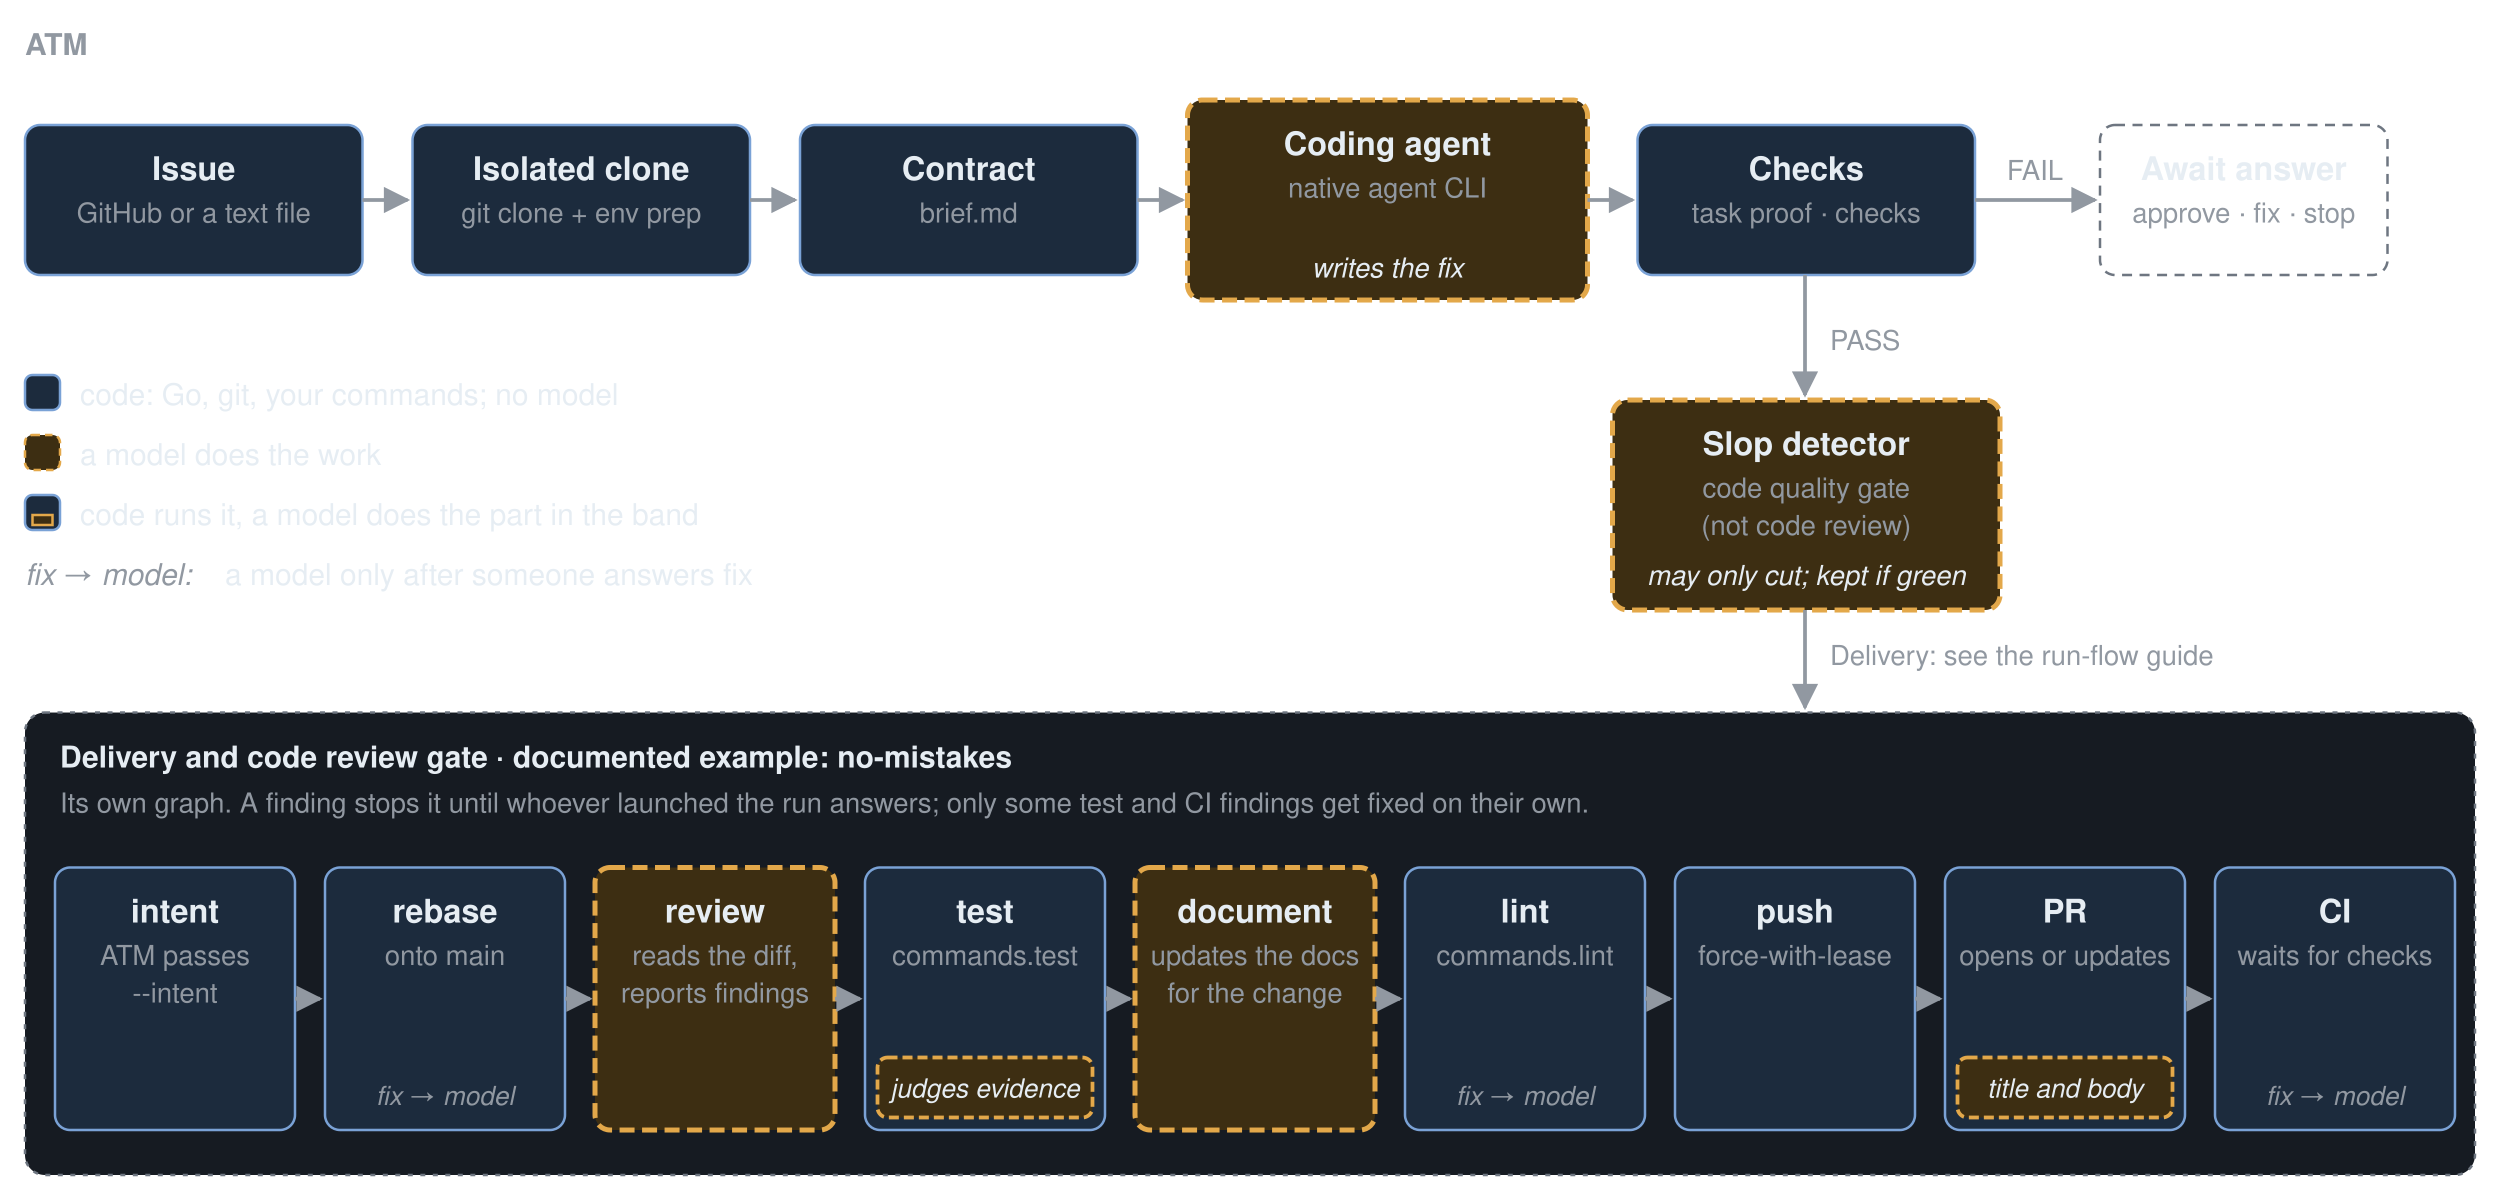
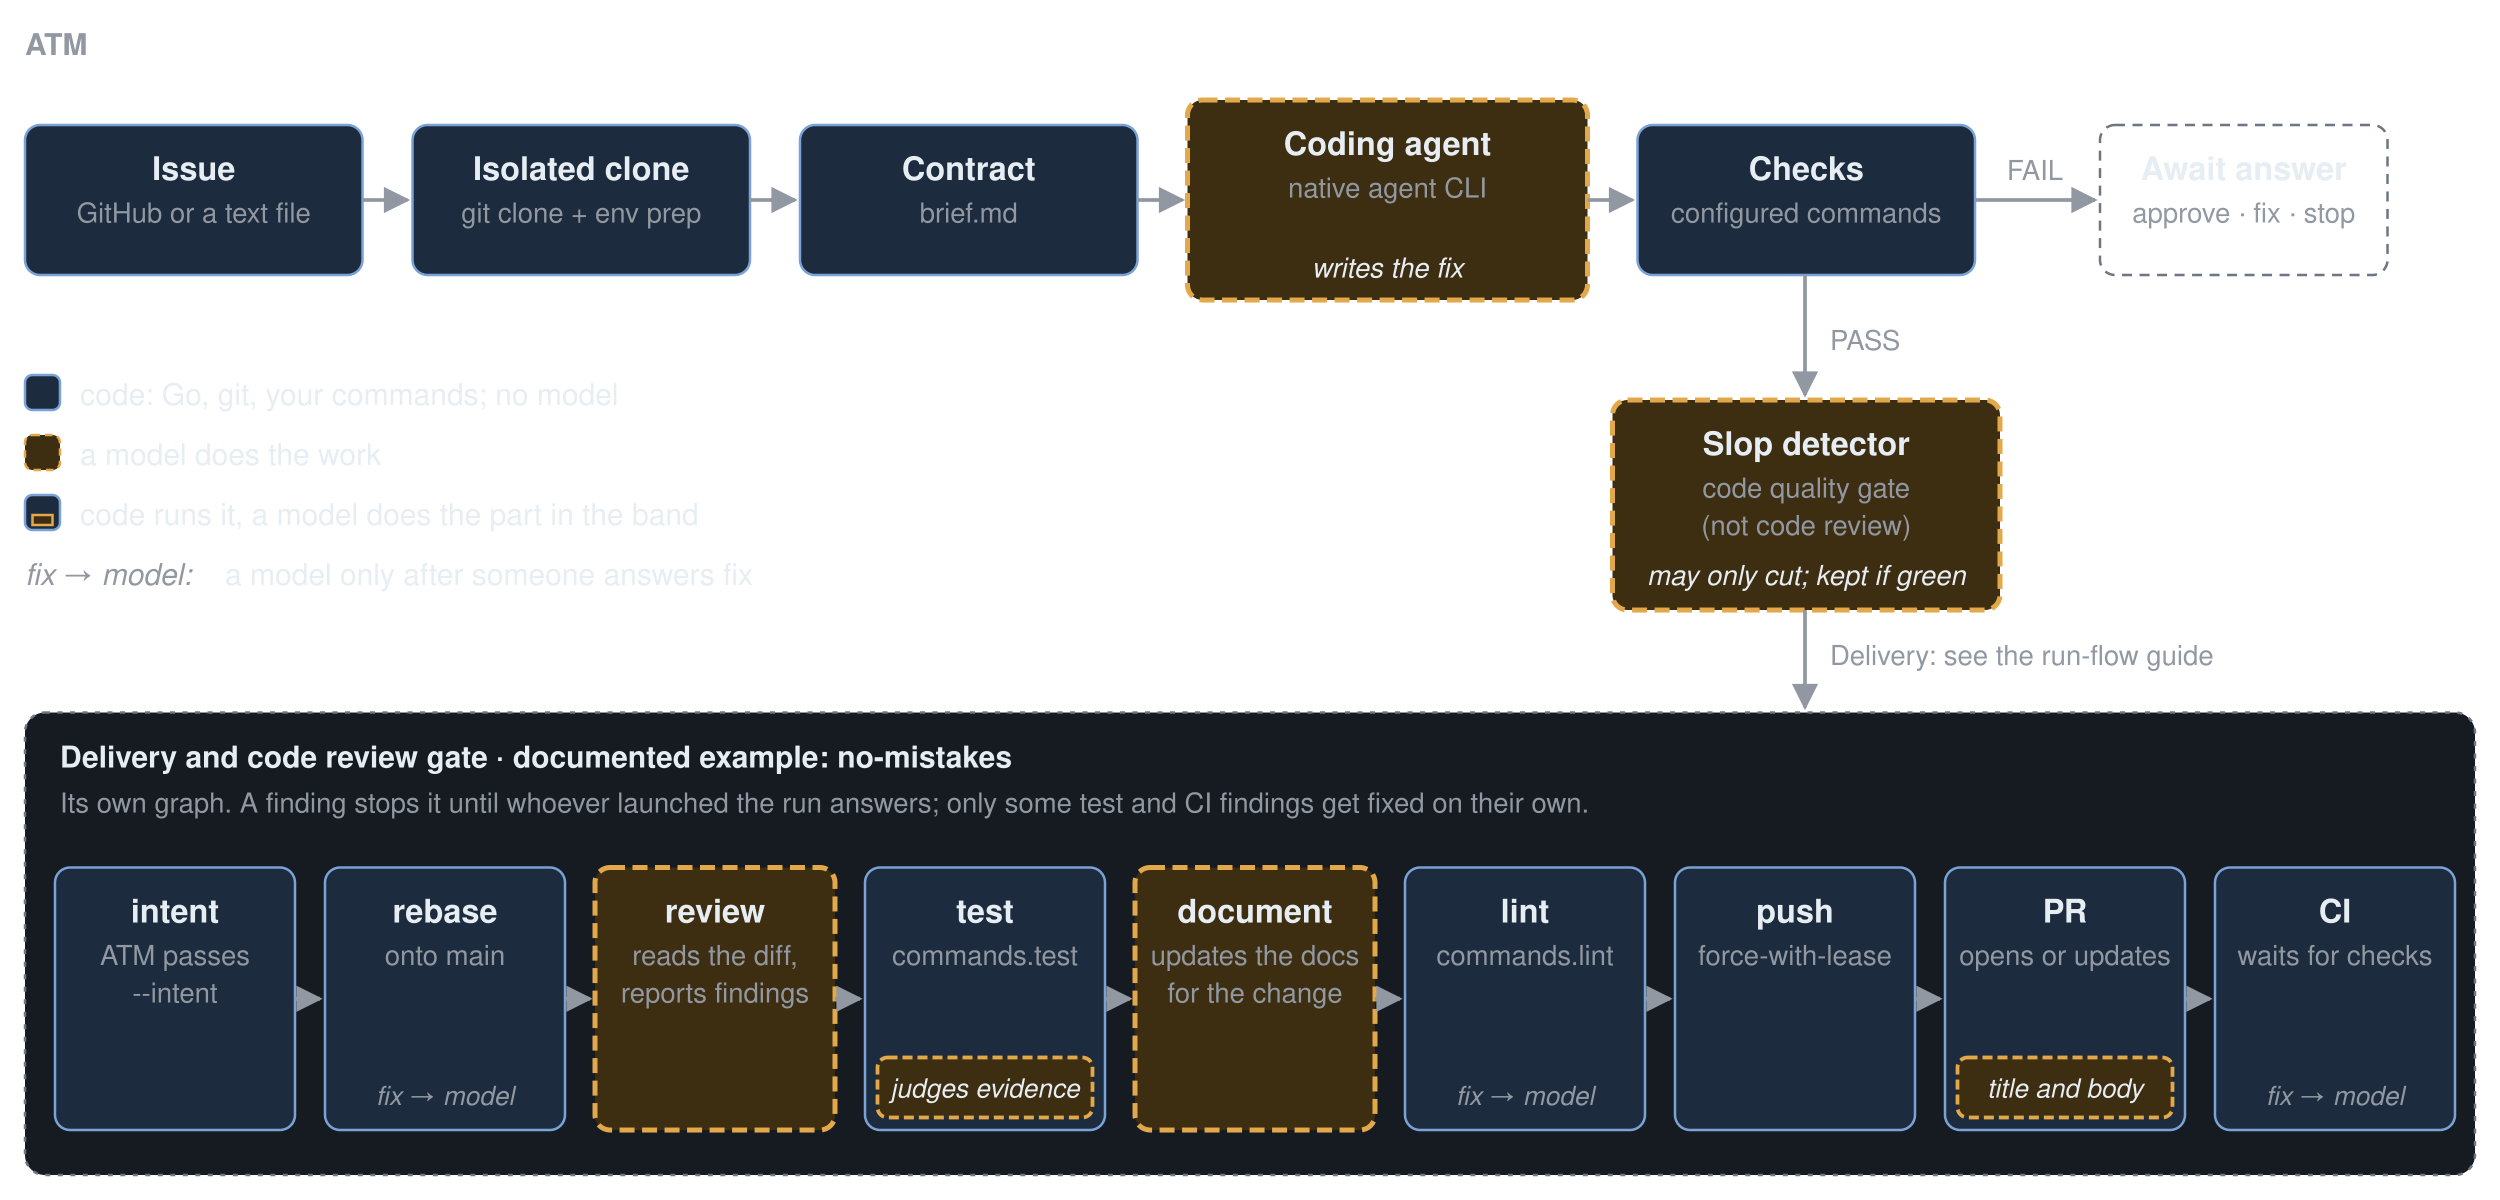
<svg xmlns="http://www.w3.org/2000/svg" viewBox="0 0 1000 480" width="1000" height="480" role="img" aria-label="ATM pipeline. Issue, isolated clone, contract, coding agent (model), checks. A failed check awaits the launcher's approve, fix or stop answer. PASS goes to the slop detector, a code quality gate where a model may only cut, then to Delivery (see the run-flow guide) and the configured code review gate. The shipped example is no-mistakes, whose own pipeline mixes code and models: intent, rebase, review (model), test (command plus a model judging the evidence), document (model), lint, push, PR (model writes title and body), CI. Rebase, lint and CI call a model only after a fix answer.">
  <defs>
    <marker id="ar" viewBox="0 0 10 10" refX="9" refY="5" markerWidth="7" markerHeight="7" orient="auto-start-reverse">
      <path d="M0 0L10 5L0 10z" fill="#9198a1" />
    </marker>
  </defs>
  <g font-family="-apple-system,BlinkMacSystemFont,'Segoe UI',Helvetica,Arial,sans-serif" font-size="13" fill="#e6edf3">
    <text x="10" y="22" text-anchor="start" font-size="12" font-weight="700" fill="#9198a1">ATM</text>
    <rect x="10" y="50" width="135" height="60" rx="6" fill="#1c2b3d" stroke="#7aa2d6" />
    <text x="77.5" y="72" text-anchor="middle" font-weight="600">Issue</text>
    <text x="77.5" y="89" text-anchor="middle" font-size="11" fill="#9198a1">GitHub or a text file</text>
    <rect x="165" y="50" width="135" height="60" rx="6" fill="#1c2b3d" stroke="#7aa2d6" />
    <text x="232.5" y="72" text-anchor="middle" font-weight="600">Isolated clone</text>
    <text x="232.5" y="89" text-anchor="middle" font-size="11" fill="#9198a1">git clone + env prep</text>
    <rect x="320" y="50" width="135" height="60" rx="6" fill="#1c2b3d" stroke="#7aa2d6" />
    <text x="387.5" y="72" text-anchor="middle" font-weight="600">Contract</text>
    <text x="387.5" y="89" text-anchor="middle" font-size="11" fill="#9198a1">brief.md</text>
    <rect x="475" y="40" width="160" height="80" rx="6" fill="#3d2e12" stroke="#e3a84a" stroke-width="2" stroke-dasharray="6 3" />
    <text x="555.0" y="62" text-anchor="middle" font-weight="700">Coding agent</text>
    <text x="555.0" y="79" text-anchor="middle" font-size="11" fill="#9198a1">native agent CLI</text>
    <text x="555" y="111" text-anchor="middle" font-size="11" font-style="italic">writes the fix</text>
    <rect x="655" y="50" width="135" height="60" rx="6" fill="#1c2b3d" stroke="#7aa2d6" />
    <text x="722.5" y="72" text-anchor="middle" font-weight="600">Checks</text>
-     <text x="722.5" y="89" text-anchor="middle" font-size="11" fill="#9198a1">task proof · checks</text>
+     <text x="722.5" y="89" text-anchor="middle" font-size="11" fill="#9198a1">configured commands</text>
    <rect x="840" y="50" width="115" height="60" rx="6" fill="none" stroke="#6e7681" stroke-dasharray="4 3" />
    <text x="897.5" y="72" text-anchor="middle" font-weight="600">Await answer</text>
    <text x="897.5" y="89" text-anchor="middle" font-size="11" fill="#9198a1">approve · fix · stop</text>
    <path d="M145 80H163" stroke="#9198a1" stroke-width="1.5" fill="none" marker-end="url(#ar)" />
    <path d="M300 80H318" stroke="#9198a1" stroke-width="1.5" fill="none" marker-end="url(#ar)" />
    <path d="M455 80H473" stroke="#9198a1" stroke-width="1.5" fill="none" marker-end="url(#ar)" />
    <path d="M635 80H653" stroke="#9198a1" stroke-width="1.5" fill="none" marker-end="url(#ar)" />
    <path d="M790 80H838" stroke="#9198a1" stroke-width="1.5" fill="none" marker-end="url(#ar)" />
    <text x="814" y="72" text-anchor="middle" font-size="11" fill="#9198a1">FAIL</text>
    <rect x="645" y="160" width="155" height="84" rx="6" fill="#3d2e12" stroke="#e3a84a" stroke-width="2" stroke-dasharray="6 3" />
    <text x="722.5" y="182" text-anchor="middle" font-weight="700">Slop detector</text>
    <text x="722.5" y="199" text-anchor="middle" font-size="11" fill="#9198a1">code quality gate</text>
    <text x="722.5" y="214" text-anchor="middle" font-size="11" fill="#9198a1">(not code review)</text>
    <text x="722.5" y="234" text-anchor="middle" font-size="11" font-style="italic">may only cut; kept if green</text>
    <path d="M722 110V158" stroke="#9198a1" stroke-width="1.5" fill="none" marker-end="url(#ar)" />
    <text x="732" y="140" text-anchor="start" font-size="11" fill="#9198a1">PASS</text>
    <rect x="10" y="150" width="14" height="14" rx="3" fill="#1c2b3d" stroke="#7aa2d6" />
    <text x="32" y="162" text-anchor="start" font-size="12">code: Go, git, your commands; no model</text>
    <rect x="10" y="174" width="14" height="14" rx="3" fill="#3d2e12" stroke="#e3a84a" stroke-dasharray="3 2" />
    <text x="32" y="186" text-anchor="start" font-size="12">a model does the work</text>
    <rect x="10" y="198" width="14" height="14" rx="3" fill="#1c2b3d" stroke="#7aa2d6" />
    <rect x="13" y="206" width="8" height="4" fill="#3d2e12" stroke="#e3a84a" stroke-width="1" />
    <text x="32" y="210" text-anchor="start" font-size="12">code runs it, a model does the part in the band</text>
    <text x="10" y="234" text-anchor="start" font-size="12" font-style="italic" fill="#9198a1">fix → model:</text>
    <text x="90" y="234" text-anchor="start" font-size="12">a model only after someone answers fix</text>
    <path d="M722 244V283" stroke="#9198a1" stroke-width="1.5" fill="none" marker-end="url(#ar)" />
    <text x="732" y="266" text-anchor="start" font-size="11" fill="#9198a1">Delivery: see the run-flow guide</text>
    <rect x="10" y="285" width="980" height="185" rx="8" fill="#161b22" stroke="#6e7681" stroke-dasharray="2 3" />
    <text x="24" y="307" text-anchor="start" font-size="12" font-weight="700">Delivery and code review gate · documented example: no-mistakes</text>
    <text x="24" y="325" text-anchor="start" font-size="11" fill="#9198a1">Its own graph. A finding stops it until whoever launched the run answers; only some test and CI findings get fixed on their own.</text>
    <rect x="22" y="347" width="96" height="105" rx="6" fill="#1c2b3d" stroke="#7aa2d6" />
    <text x="70.0" y="369" text-anchor="middle" font-weight="600">intent</text>
    <text x="70.0" y="386" text-anchor="middle" font-size="11" fill="#9198a1">ATM passes</text>
    <text x="70.0" y="401" text-anchor="middle" font-size="11" fill="#9198a1">--intent</text>
    <path d="M118 399.5H128" stroke="#9198a1" stroke-width="1.5" fill="none" marker-end="url(#ar)" />
    <rect x="130" y="347" width="96" height="105" rx="6" fill="#1c2b3d" stroke="#7aa2d6" />
    <text x="178.0" y="369" text-anchor="middle" font-weight="600">rebase</text>
    <text x="178.0" y="386" text-anchor="middle" font-size="11" fill="#9198a1">onto main</text>
    <text x="178.0" y="442" text-anchor="middle" font-size="10.5" font-style="italic" fill="#9198a1">fix → model</text>
    <path d="M226 399.5H236" stroke="#9198a1" stroke-width="1.5" fill="none" marker-end="url(#ar)" />
    <rect x="238" y="347" width="96" height="105" rx="6" fill="#3d2e12" stroke="#e3a84a" stroke-width="2" stroke-dasharray="6 3" />
    <text x="286.0" y="369" text-anchor="middle" font-weight="700">review</text>
    <text x="286.0" y="386" text-anchor="middle" font-size="11" fill="#9198a1">reads the diff,</text>
    <text x="286.0" y="401" text-anchor="middle" font-size="11" fill="#9198a1">reports findings</text>
    <path d="M334 399.5H344" stroke="#9198a1" stroke-width="1.5" fill="none" marker-end="url(#ar)" />
    <rect x="346" y="347" width="96" height="105" rx="6" fill="#1c2b3d" stroke="#7aa2d6" />
    <text x="394.0" y="369" text-anchor="middle" font-weight="600">test</text>
    <text x="394.0" y="386" text-anchor="middle" font-size="11" fill="#9198a1">commands.test</text>
    <rect x="351" y="423" width="86" height="24" rx="4" fill="#3d2e12" stroke="#e3a84a" stroke-width="1.5" stroke-dasharray="4 2" />
    <text x="394.0" y="439" text-anchor="middle" font-size="10.5" font-style="italic">judges evidence</text>
    <path d="M442 399.5H452" stroke="#9198a1" stroke-width="1.5" fill="none" marker-end="url(#ar)" />
    <rect x="454" y="347" width="96" height="105" rx="6" fill="#3d2e12" stroke="#e3a84a" stroke-width="2" stroke-dasharray="6 3" />
    <text x="502.0" y="369" text-anchor="middle" font-weight="700">document</text>
    <text x="502.0" y="386" text-anchor="middle" font-size="11" fill="#9198a1">updates the docs</text>
    <text x="502.0" y="401" text-anchor="middle" font-size="11" fill="#9198a1">for the change</text>
    <path d="M550 399.5H560" stroke="#9198a1" stroke-width="1.5" fill="none" marker-end="url(#ar)" />
    <rect x="562" y="347" width="96" height="105" rx="6" fill="#1c2b3d" stroke="#7aa2d6" />
    <text x="610.0" y="369" text-anchor="middle" font-weight="600">lint</text>
    <text x="610.0" y="386" text-anchor="middle" font-size="11" fill="#9198a1">commands.lint</text>
    <text x="610.0" y="442" text-anchor="middle" font-size="10.5" font-style="italic" fill="#9198a1">fix → model</text>
    <path d="M658 399.5H668" stroke="#9198a1" stroke-width="1.5" fill="none" marker-end="url(#ar)" />
    <rect x="670" y="347" width="96" height="105" rx="6" fill="#1c2b3d" stroke="#7aa2d6" />
    <text x="718.0" y="369" text-anchor="middle" font-weight="600">push</text>
    <text x="718.0" y="386" text-anchor="middle" font-size="11" fill="#9198a1">force-with-lease</text>
    <path d="M766 399.5H776" stroke="#9198a1" stroke-width="1.5" fill="none" marker-end="url(#ar)" />
    <rect x="778" y="347" width="96" height="105" rx="6" fill="#1c2b3d" stroke="#7aa2d6" />
    <text x="826.0" y="369" text-anchor="middle" font-weight="600">PR</text>
    <text x="826.0" y="386" text-anchor="middle" font-size="11" fill="#9198a1">opens or updates</text>
    <rect x="783" y="423" width="86" height="24" rx="4" fill="#3d2e12" stroke="#e3a84a" stroke-width="1.5" stroke-dasharray="4 2" />
    <text x="826.0" y="439" text-anchor="middle" font-size="10.5" font-style="italic">title and body</text>
    <path d="M874 399.5H884" stroke="#9198a1" stroke-width="1.5" fill="none" marker-end="url(#ar)" />
    <rect x="886" y="347" width="96" height="105" rx="6" fill="#1c2b3d" stroke="#7aa2d6" />
    <text x="934.0" y="369" text-anchor="middle" font-weight="600">CI</text>
    <text x="934.0" y="386" text-anchor="middle" font-size="11" fill="#9198a1">waits for checks</text>
    <text x="934.0" y="442" text-anchor="middle" font-size="10.5" font-style="italic" fill="#9198a1">fix → model</text>
  </g>
</svg>
